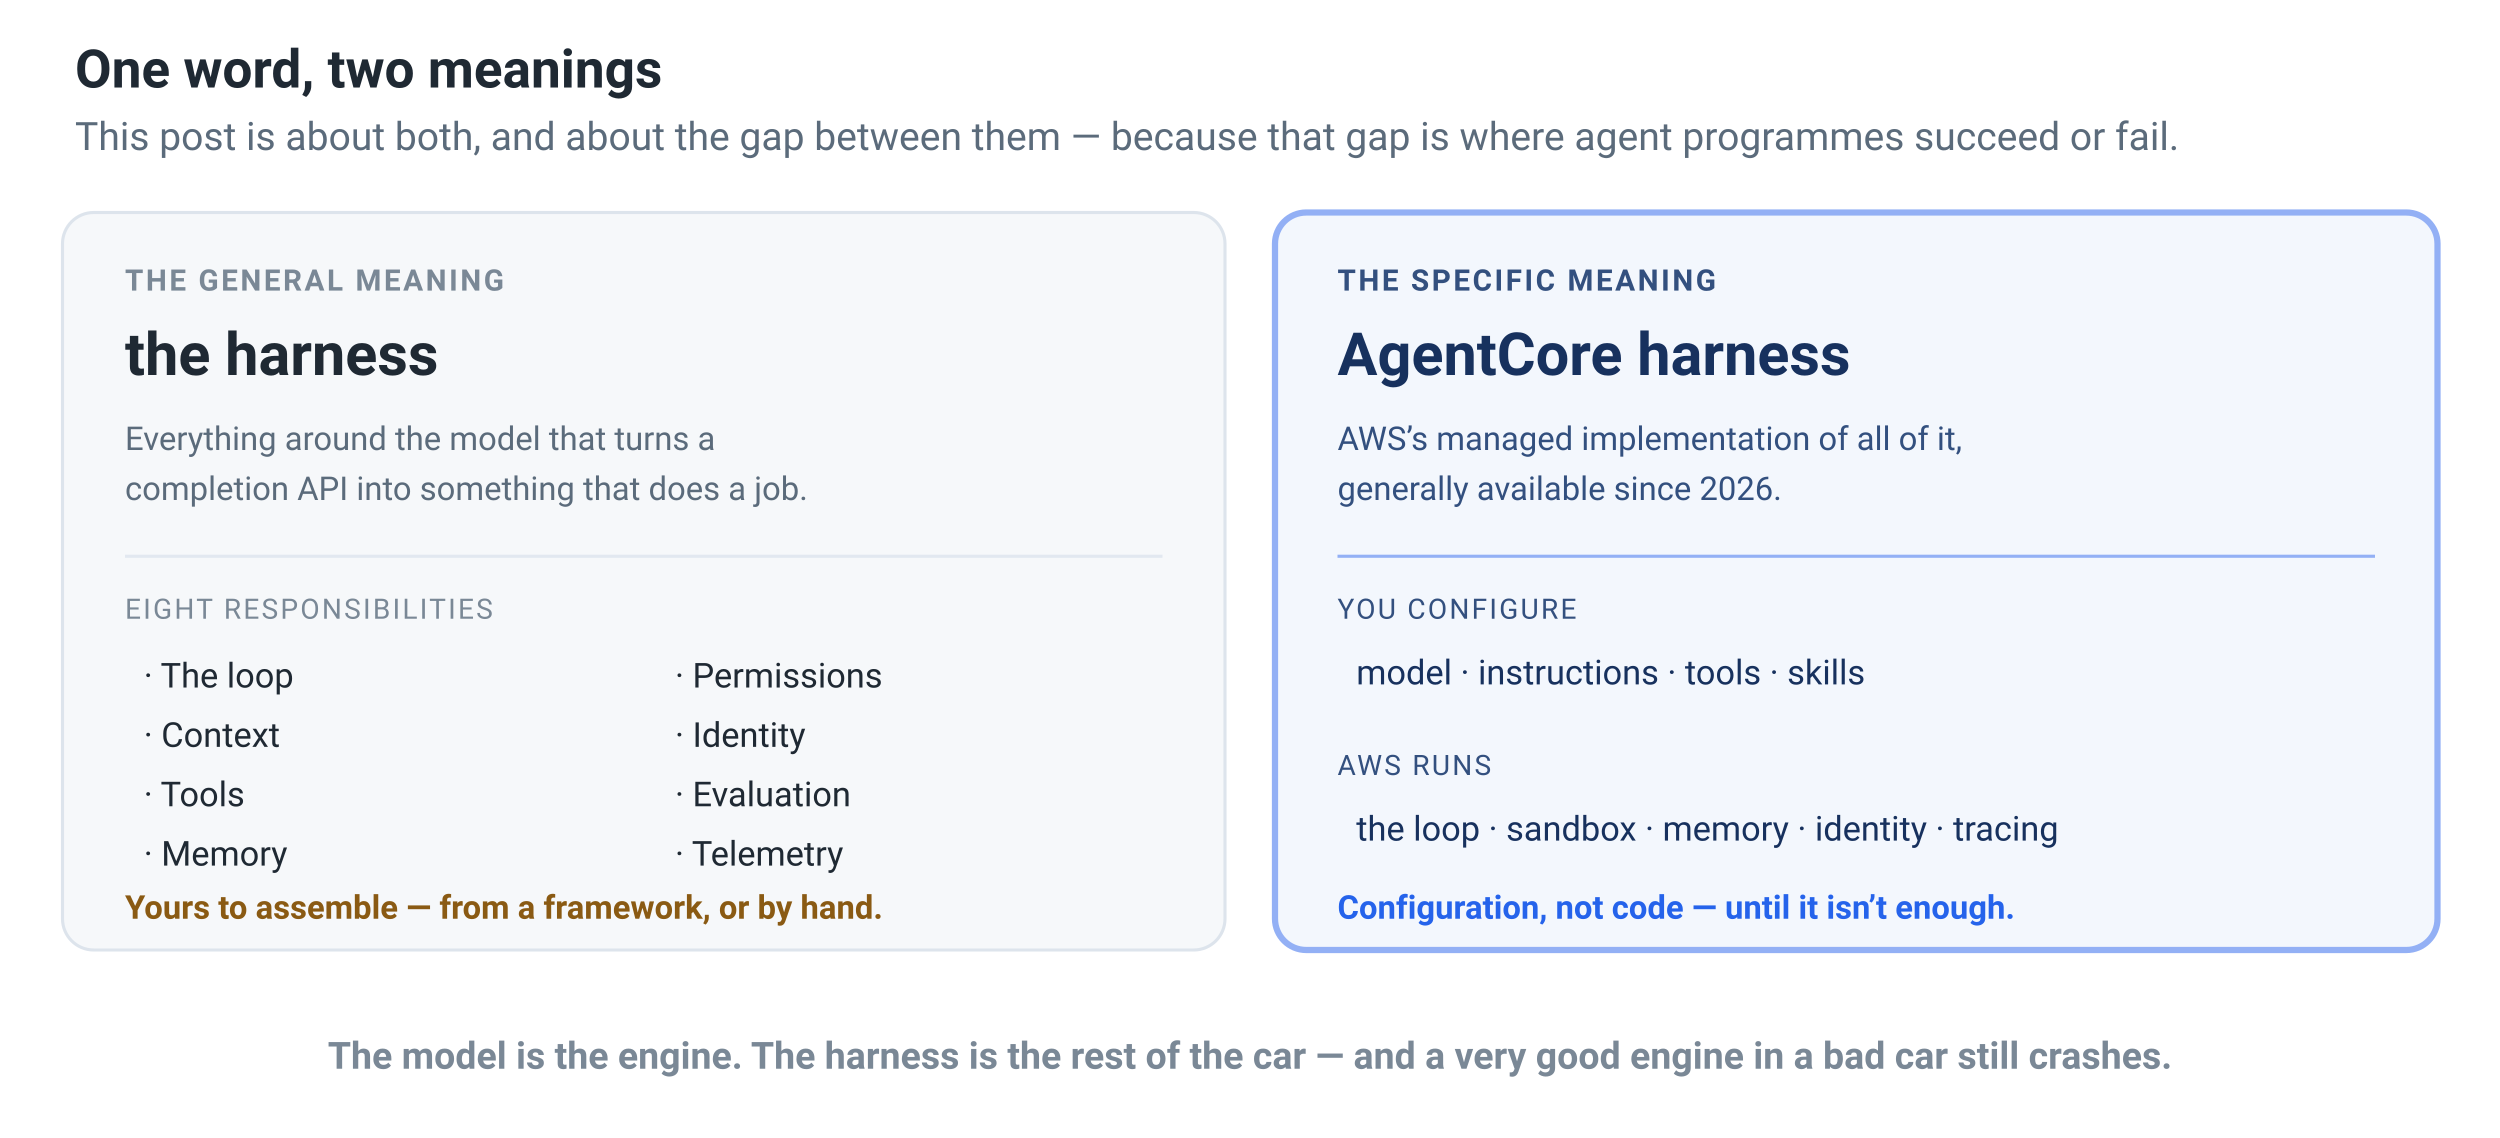
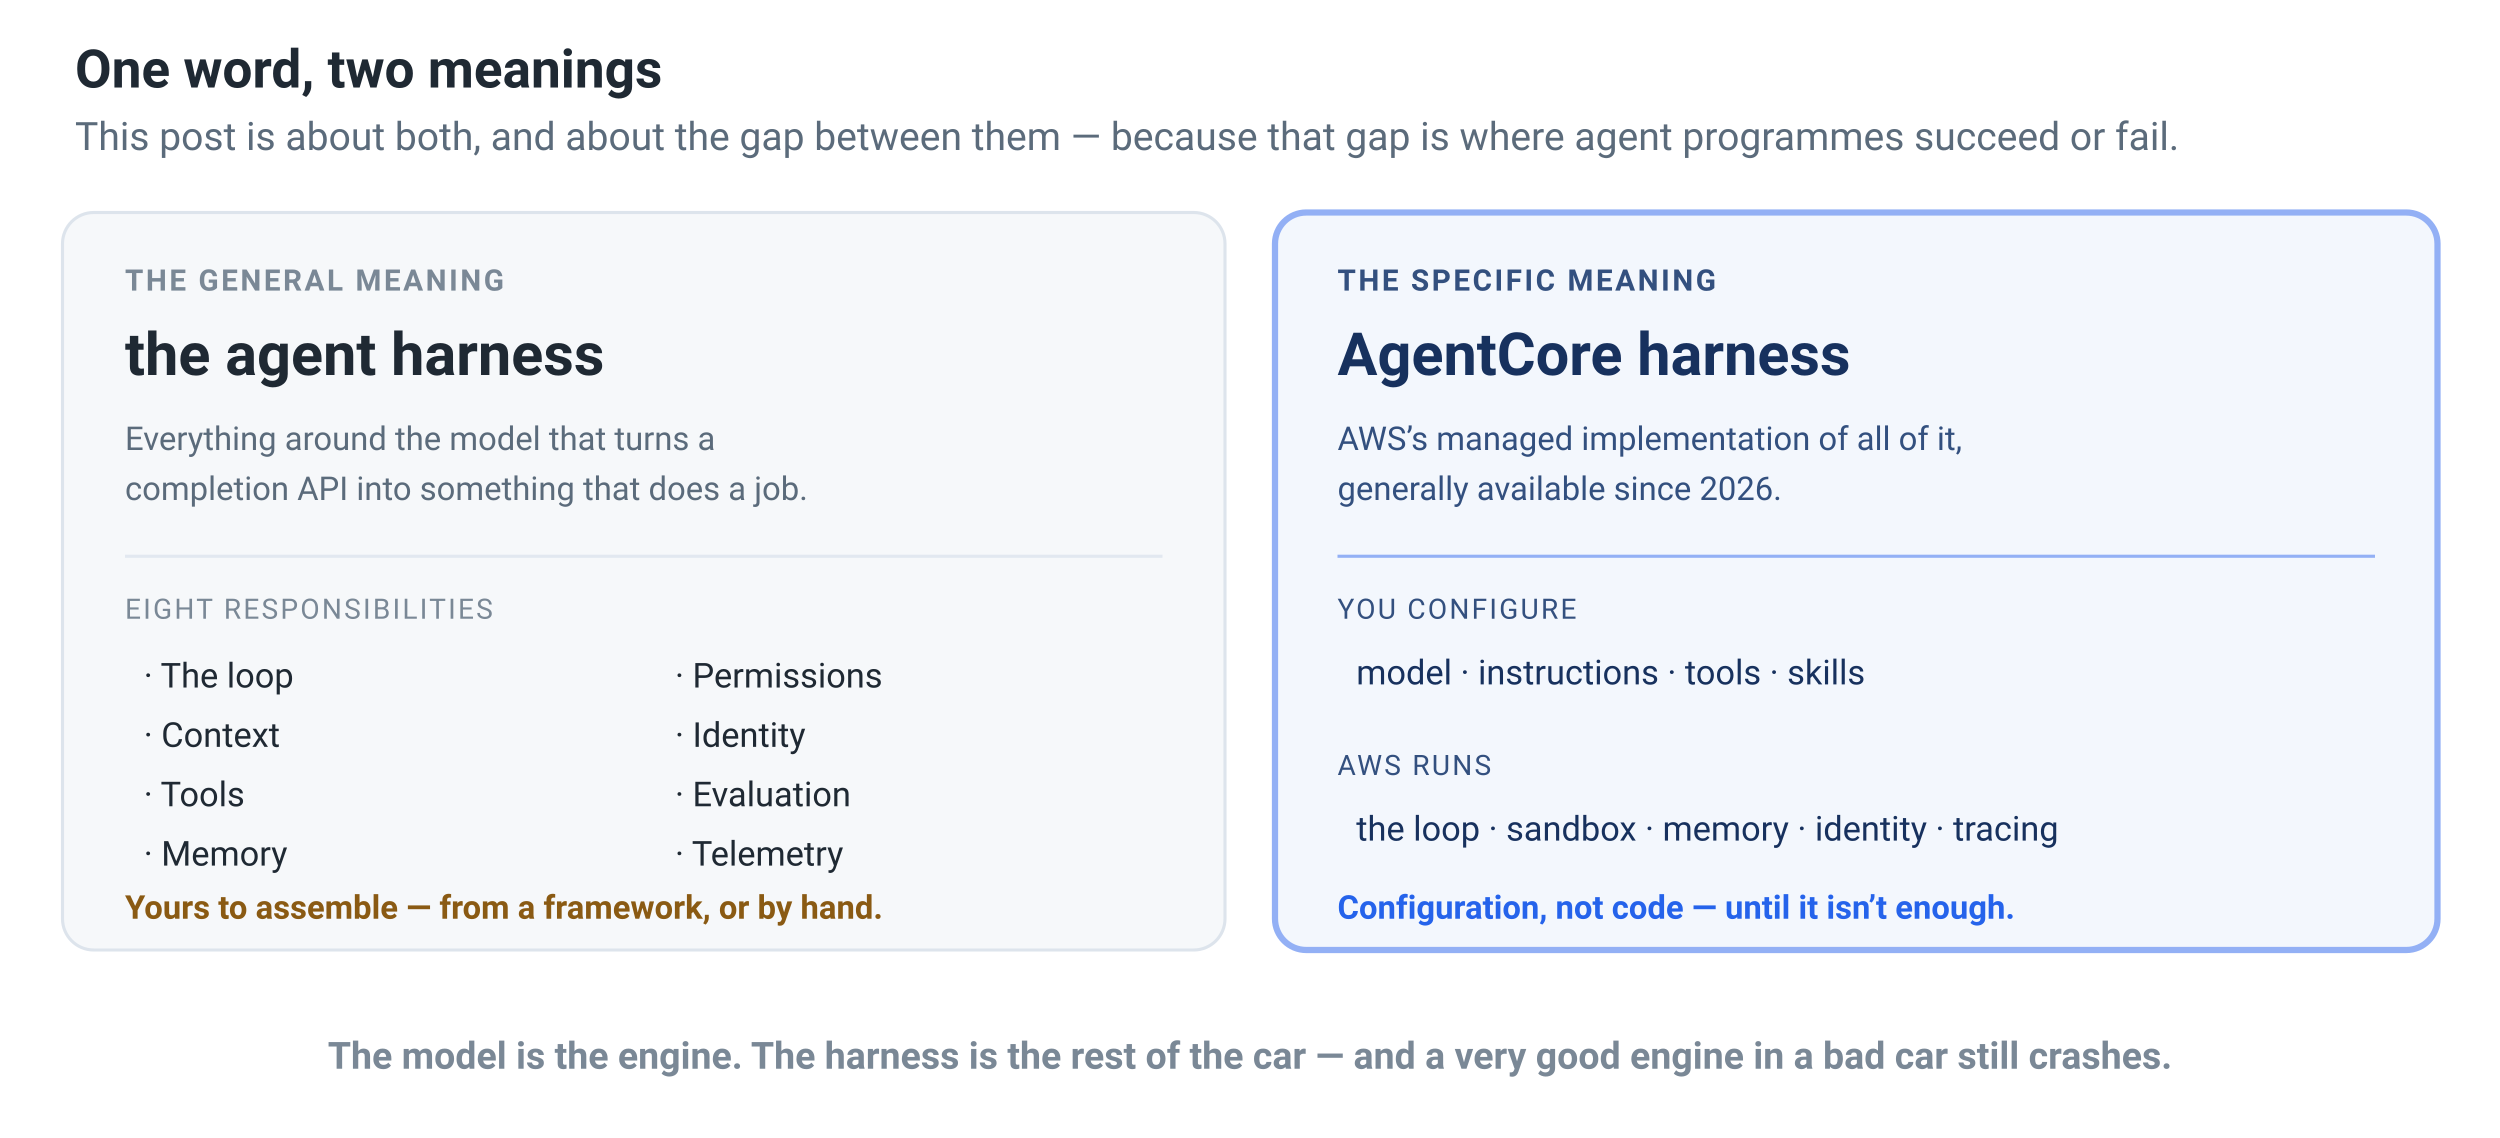
<svg xmlns="http://www.w3.org/2000/svg" class="fig-svg" viewBox="0 0 800 364" width="800" height="364" role="img" aria-labelledby="harness-two-meanings-t harness-two-meanings-d" font-family="ui-sans-serif, -apple-system, 'Segoe UI', Roboto, Helvetica, Arial, sans-serif">
  <rect width="800" height="364" fill="var(--fig-bg, #ffffff)" />
  <text x="24" y="28" font-size="17" font-weight="700" fill="var(--fig-ink, #1f2933)">One word, two meanings</text>
  <text x="24" y="48" font-size="12.5" fill="var(--fig-muted, #5b6b7b)">This post is about both, and about the gap between them — because that gap is where agent programmes succeed or fail.</text>
  <rect x="20" y="68" width="372" height="236" rx="10" fill="var(--fig-panel-2, #f6f8fa)" stroke="var(--fig-rule, #dde4ec)" />
  <text x="40" y="93" font-size="9.5" font-weight="700" fill="var(--fig-muted-2, #7a8896)" letter-spacing="0.8">THE GENERAL MEANING</text>
-   <text x="40" y="120" font-size="19" font-weight="700" fill="var(--fig-ink, #1f2933)">the harness</text>
+   <text x="40" y="120" font-size="19" font-weight="700" fill="var(--fig-ink, #1f2933)">the agent harness</text>
  <text x="40" y="144" font-size="10.5" fill="var(--fig-muted, #5b6b7b)">Everything around the model that turns a</text>
  <text x="40" y="160" font-size="10.5" fill="var(--fig-muted, #5b6b7b)">completion API into something that does a job.</text>
  <line x1="40" y1="178" x2="372" y2="178" stroke="var(--fig-rule-3, #e2e8f0)" />
  <text x="40" y="198" font-size="9" fill="var(--fig-muted-2, #7a8896)" letter-spacing="0.7">EIGHT RESPONSIBILITIES</text>
  <text x="46" y="220" font-size="11" fill="var(--fig-ink, #1f2933)">· The loop</text>
  <text x="216" y="220" font-size="11" fill="var(--fig-ink, #1f2933)">· Permissions</text>
  <text x="46" y="239" font-size="11" fill="var(--fig-ink, #1f2933)">· Context</text>
  <text x="216" y="239" font-size="11" fill="var(--fig-ink, #1f2933)">· Identity</text>
  <text x="46" y="258" font-size="11" fill="var(--fig-ink, #1f2933)">· Tools</text>
  <text x="216" y="258" font-size="11" fill="var(--fig-ink, #1f2933)">· Evaluation</text>
  <text x="46" y="277" font-size="11" fill="var(--fig-ink, #1f2933)">· Memory</text>
  <text x="216" y="277" font-size="11" fill="var(--fig-ink, #1f2933)">· Telemetry</text>
  <text x="40" y="294" font-size="10.5" font-weight="600" fill="var(--fig-amber-ink, #8a5a13)">Yours to assemble — from a framework, or by hand.</text>
  <rect x="408" y="68" width="372" height="236" rx="10" fill="var(--fig-blue-bg-2, #f3f7fd)" stroke="var(--fig-blue-line, #93b0f5)" stroke-width="2" />
  <text x="428" y="93" font-size="9.5" font-weight="700" fill="var(--fig-blue-ink-2, #33507f)" letter-spacing="0.8">THE SPECIFIC MEANING</text>
  <text x="428" y="120" font-size="19" font-weight="700" fill="var(--fig-blue-ink, #17315e)">AgentCore harness</text>
  <text x="428" y="144" font-size="10.5" fill="var(--fig-blue-ink-2, #33507f)">AWS’s managed implementation of all of it,</text>
  <text x="428" y="160" font-size="10.5" fill="var(--fig-blue-ink-2, #33507f)">generally available since 2026.</text>
  <line x1="428" y1="178" x2="760" y2="178" stroke="var(--fig-blue-line, #93b0f5)" />
  <text x="428" y="198" font-size="9" fill="var(--fig-blue-ink-2, #33507f)" letter-spacing="0.7">YOU CONFIGURE</text>
  <text x="434" y="219" font-size="11" fill="var(--fig-blue-ink, #17315e)">model · instructions · tools · skills</text>
  <text x="428" y="248" font-size="9" fill="var(--fig-blue-ink-2, #33507f)" letter-spacing="0.7">AWS RUNS</text>
  <text x="434" y="269" font-size="11" fill="var(--fig-blue-ink, #17315e)">the loop · sandbox · memory · identity · tracing</text>
  <text x="428" y="294" font-size="10.5" font-weight="600" fill="var(--fig-blue, #2563eb)">Configuration, not code — until it isn’t enough.</text>
  <text x="400" y="342" font-size="12" font-weight="700" fill="var(--fig-muted-2, #7a8896)" text-anchor="middle">The model is the engine. The harness is the rest of the car — and a very good engine in a bad car still crashes.</text>
</svg>
